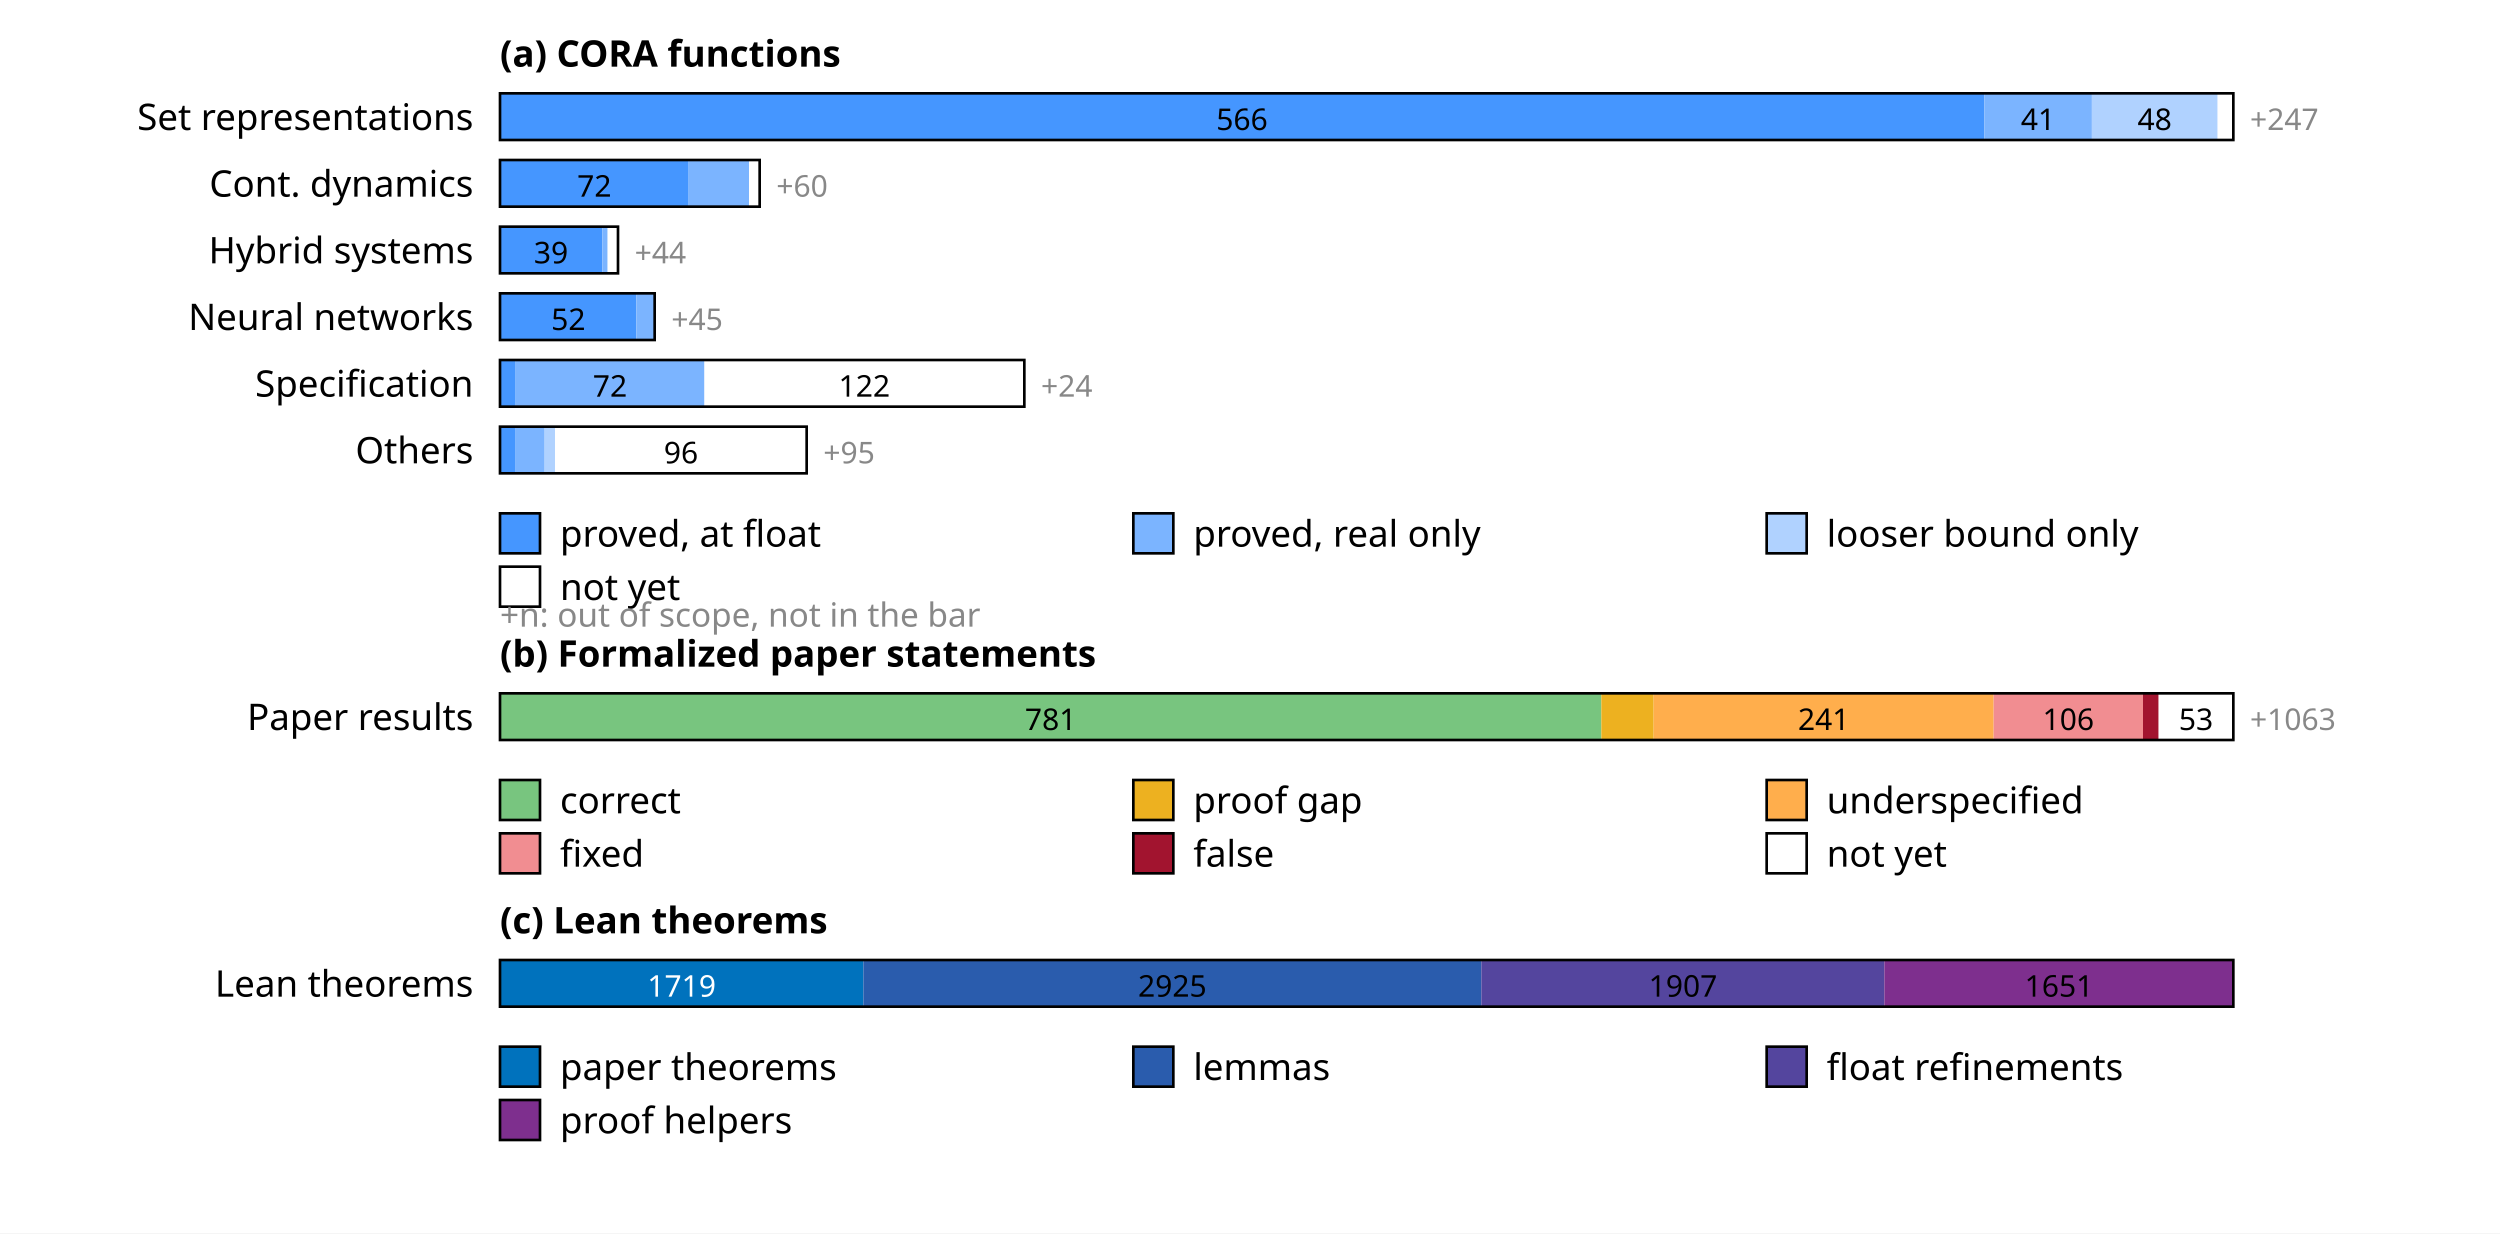
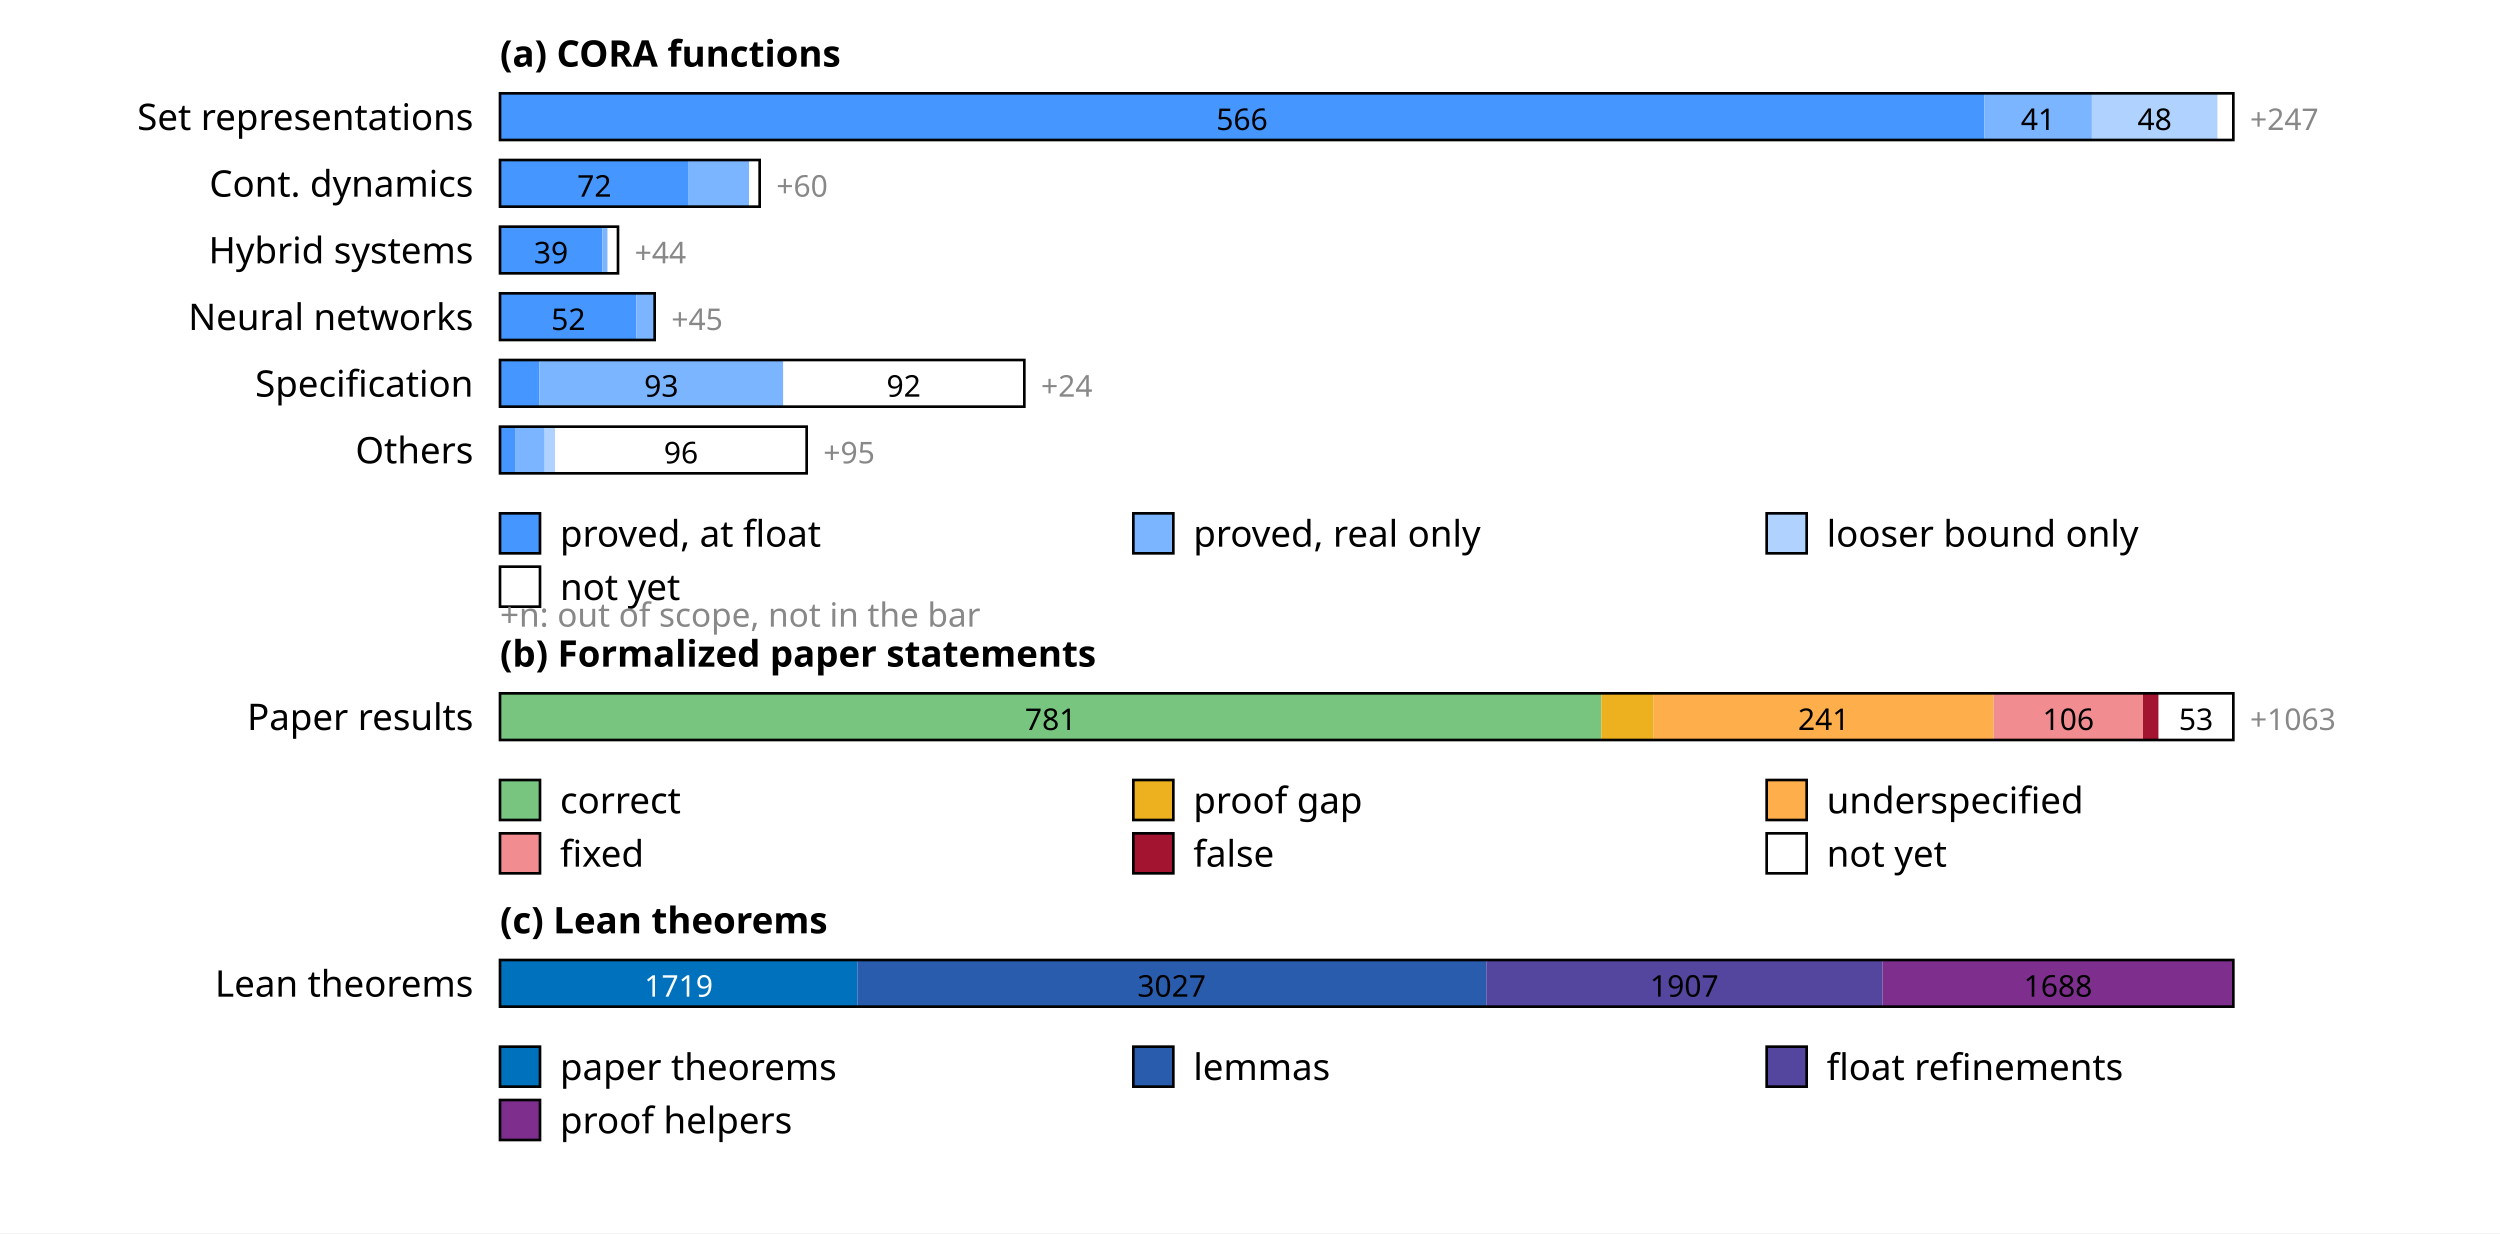
<svg xmlns="http://www.w3.org/2000/svg" width="750" height="370" font-family="sans-serif" font-size="11">
  <rect width="100%" height="100%" fill="white" />
  <text x="150" y="20" font-weight="bold">(a) CORA functions</text>
  <text x="142" y="39" text-anchor="end">Set representations</text>
  <rect x="150.0" y="28" width="445.3" height="14" fill="rgb(69,150,255)" />
  <text x="372.6" y="39" text-anchor="middle" font-size="9" fill="#000">566</text>
  <rect x="595.3" y="28" width="32.3" height="14" fill="rgb(123,180,255)" />
  <text x="611.4" y="39" text-anchor="middle" font-size="9" fill="#000">41</text>
  <rect x="627.5" y="28" width="37.8" height="14" fill="rgb(176,210,255)" />
  <text x="646.4" y="39" text-anchor="middle" font-size="9" fill="#000">48</text>
  <rect x="665.3" y="28" width="4.7" height="14" fill="rgb(255,255,255)" />
  <rect x="150" y="28" width="520.0" height="14" fill="none" stroke="#000" stroke-width="0.8" />
  <text x="675.0" y="39" font-size="9" fill="#888">+247</text>
  <text x="142" y="59" text-anchor="end">Cont. dynamics</text>
  <rect x="150.0" y="48" width="56.6" height="14" fill="rgb(69,150,255)" />
  <text x="178.3" y="59" text-anchor="middle" font-size="9" fill="#000">72</text>
  <rect x="206.6" y="48" width="18.1" height="14" fill="rgb(123,180,255)" />
  <rect x="224.7" y="48" width="3.1" height="14" fill="rgb(255,255,255)" />
  <rect x="150" y="48" width="77.9" height="14" fill="none" stroke="#000" stroke-width="0.8" />
  <text x="232.9" y="59" font-size="9" fill="#888">+60</text>
  <text x="142" y="79" text-anchor="end">Hybrid systems</text>
  <rect x="150.0" y="68" width="30.7" height="14" fill="rgb(69,150,255)" />
  <text x="165.3" y="79" text-anchor="middle" font-size="9" fill="#000">39</text>
  <rect x="180.7" y="68" width="1.6" height="14" fill="rgb(123,180,255)" />
  <rect x="182.3" y="68" width="3.1" height="14" fill="rgb(255,255,255)" />
  <rect x="150" y="68" width="35.4" height="14" fill="none" stroke="#000" stroke-width="0.8" />
  <text x="190.4" y="79" font-size="9" fill="#888">+44</text>
  <text x="142" y="99" text-anchor="end">Neural networks</text>
  <rect x="150.0" y="88" width="40.9" height="14" fill="rgb(69,150,255)" />
  <text x="170.5" y="99" text-anchor="middle" font-size="9" fill="#000">52</text>
  <rect x="190.9" y="88" width="5.5" height="14" fill="rgb(123,180,255)" />
  <rect x="150" y="88" width="46.4" height="14" fill="none" stroke="#000" stroke-width="0.8" />
  <text x="201.4" y="99" font-size="9" fill="#888">+45</text>
  <text x="142" y="119" text-anchor="end">Specification</text>
-   <rect x="150.0" y="108" width="4.7" height="14" fill="rgb(69,150,255)" />
-   <rect x="154.7" y="108" width="56.6" height="14" fill="rgb(123,180,255)" />
-   <text x="183.0" y="119" text-anchor="middle" font-size="9" fill="#000">72</text>
-   <rect x="211.4" y="108" width="96.0" height="14" fill="rgb(255,255,255)" />
-   <text x="259.3" y="119" text-anchor="middle" font-size="9" fill="#000">122</text>
+   <rect x="150.0" y="108" width="11.8" height="14" fill="rgb(69,150,255)" />
+   <rect x="161.8" y="108" width="73.2" height="14" fill="rgb(123,180,255)" />
+   <text x="198.4" y="119" text-anchor="middle" font-size="9" fill="#000">93</text>
+   <rect x="235.0" y="108" width="72.4" height="14" fill="rgb(255,255,255)" />
+   <text x="271.1" y="119" text-anchor="middle" font-size="9" fill="#000">92</text>
  <rect x="150" y="108" width="157.3" height="14" fill="none" stroke="#000" stroke-width="0.8" />
  <text x="312.3" y="119" font-size="9" fill="#888">+24</text>
  <text x="142" y="139" text-anchor="end">Others</text>
  <rect x="150.0" y="128" width="4.7" height="14" fill="rgb(69,150,255)" />
  <rect x="154.7" y="128" width="8.7" height="14" fill="rgb(123,180,255)" />
  <rect x="163.4" y="128" width="3.1" height="14" fill="rgb(176,210,255)" />
  <rect x="166.5" y="128" width="75.5" height="14" fill="rgb(255,255,255)" />
  <text x="204.3" y="139" text-anchor="middle" font-size="9" fill="#000">96</text>
  <rect x="150" y="128" width="92.0" height="14" fill="none" stroke="#000" stroke-width="0.8" />
  <text x="247.0" y="139" font-size="9" fill="#888">+95</text>
  <rect x="150" y="154" width="12" height="12" fill="rgb(69,150,255)" stroke="#000" stroke-width="0.8" />
  <text x="168" y="164">proved, at float</text>
  <rect x="340" y="154" width="12" height="12" fill="rgb(123,180,255)" stroke="#000" stroke-width="0.8" />
  <text x="358" y="164">proved, real only</text>
  <rect x="530" y="154" width="12" height="12" fill="rgb(176,210,255)" stroke="#000" stroke-width="0.8" />
  <text x="548" y="164">looser bound only</text>
  <rect x="150" y="170" width="12" height="12" fill="rgb(255,255,255)" stroke="#000" stroke-width="0.8" />
  <text x="168" y="180">not yet</text>
  <text x="150" y="188" font-size="10" fill="#888">+n: out of scope, not in the bar</text>
  <text x="150" y="200" font-weight="bold">(b) Formalized paper statements</text>
  <text x="142" y="219" text-anchor="end">Paper results</text>
  <rect x="150.0" y="208" width="330.4" height="14" fill="rgb(120,197,127)" />
  <text x="315.2" y="219" text-anchor="middle" font-size="9" fill="#000">781</text>
  <rect x="480.4" y="208" width="15.7" height="14" fill="rgb(237,177,32)" />
  <rect x="496.1" y="208" width="102.0" height="14" fill="rgb(255,174,76)" />
  <text x="547.1" y="219" text-anchor="middle" font-size="9" fill="#000">241</text>
  <rect x="598.1" y="208" width="44.8" height="14" fill="rgb(241,141,145)" />
  <text x="620.5" y="219" text-anchor="middle" font-size="9" fill="#000">106</text>
  <rect x="642.9" y="208" width="4.7" height="14" fill="rgb(162,20,47)" />
  <rect x="647.6" y="208" width="22.4" height="14" fill="rgb(255,255,255)" />
  <text x="658.8" y="219" text-anchor="middle" font-size="9" fill="#000">53</text>
  <rect x="150" y="208" width="520.0" height="14" fill="none" stroke="#000" stroke-width="0.8" />
  <text x="675.0" y="219" font-size="9" fill="#888">+1063</text>
  <rect x="150" y="234" width="12" height="12" fill="rgb(120,197,127)" stroke="#000" stroke-width="0.8" />
  <text x="168" y="244">correct</text>
  <rect x="340" y="234" width="12" height="12" fill="rgb(237,177,32)" stroke="#000" stroke-width="0.8" />
  <text x="358" y="244">proof gap</text>
  <rect x="530" y="234" width="12" height="12" fill="rgb(255,174,76)" stroke="#000" stroke-width="0.8" />
  <text x="548" y="244">underspecified</text>
  <rect x="150" y="250" width="12" height="12" fill="rgb(241,141,145)" stroke="#000" stroke-width="0.8" />
  <text x="168" y="260">fixed</text>
  <rect x="340" y="250" width="12" height="12" fill="rgb(162,20,47)" stroke="#000" stroke-width="0.8" />
  <text x="358" y="260">false</text>
  <rect x="530" y="250" width="12" height="12" fill="rgb(255,255,255)" stroke="#000" stroke-width="0.8" />
  <text x="548" y="260">not yet</text>
  <text x="150" y="280" font-weight="bold">(c) Lean theorems</text>
  <text x="142" y="299" text-anchor="end">Lean theorems</text>
-   <rect x="150.0" y="288" width="109.0" height="14" fill="rgb(0,114,189)" />
-   <text x="204.5" y="299" text-anchor="middle" font-size="9" fill="#fff">1719</text>
-   <rect x="259.0" y="288" width="185.4" height="14" fill="rgb(42,92,173)" />
-   <text x="351.7" y="299" text-anchor="middle" font-size="9" fill="#000">2925</text>
-   <rect x="444.4" y="288" width="120.9" height="14" fill="rgb(84,69,158)" />
-   <text x="504.9" y="299" text-anchor="middle" font-size="9" fill="#000">1907</text>
-   <rect x="565.3" y="288" width="104.7" height="14" fill="rgb(126,47,142)" />
-   <text x="617.7" y="299" text-anchor="middle" font-size="9" fill="#000">1651</text>
+   <rect x="150.0" y="288" width="107.2" height="14" fill="rgb(0,114,189)" />
+   <text x="203.6" y="299" text-anchor="middle" font-size="9" fill="#fff">1719</text>
+   <rect x="257.2" y="288" width="188.7" height="14" fill="rgb(42,92,173)" />
+   <text x="351.5" y="299" text-anchor="middle" font-size="9" fill="#000">3027</text>
+   <rect x="445.9" y="288" width="118.9" height="14" fill="rgb(84,69,158)" />
+   <text x="505.3" y="299" text-anchor="middle" font-size="9" fill="#000">1907</text>
+   <rect x="564.8" y="288" width="105.2" height="14" fill="rgb(126,47,142)" />
+   <text x="617.4" y="299" text-anchor="middle" font-size="9" fill="#000">1688</text>
  <rect x="150" y="288" width="520.0" height="14" fill="none" stroke="#000" stroke-width="0.8" />
  <rect x="150" y="314" width="12" height="12" fill="rgb(0,114,189)" stroke="#000" stroke-width="0.8" />
  <text x="168" y="324">paper theorems</text>
  <rect x="340" y="314" width="12" height="12" fill="rgb(42,92,173)" stroke="#000" stroke-width="0.8" />
  <text x="358" y="324">lemmas</text>
  <rect x="530" y="314" width="12" height="12" fill="rgb(84,69,158)" stroke="#000" stroke-width="0.8" />
  <text x="548" y="324">float refinements</text>
  <rect x="150" y="330" width="12" height="12" fill="rgb(126,47,142)" stroke="#000" stroke-width="0.8" />
  <text x="168" y="340">proof helpers</text>
</svg>
